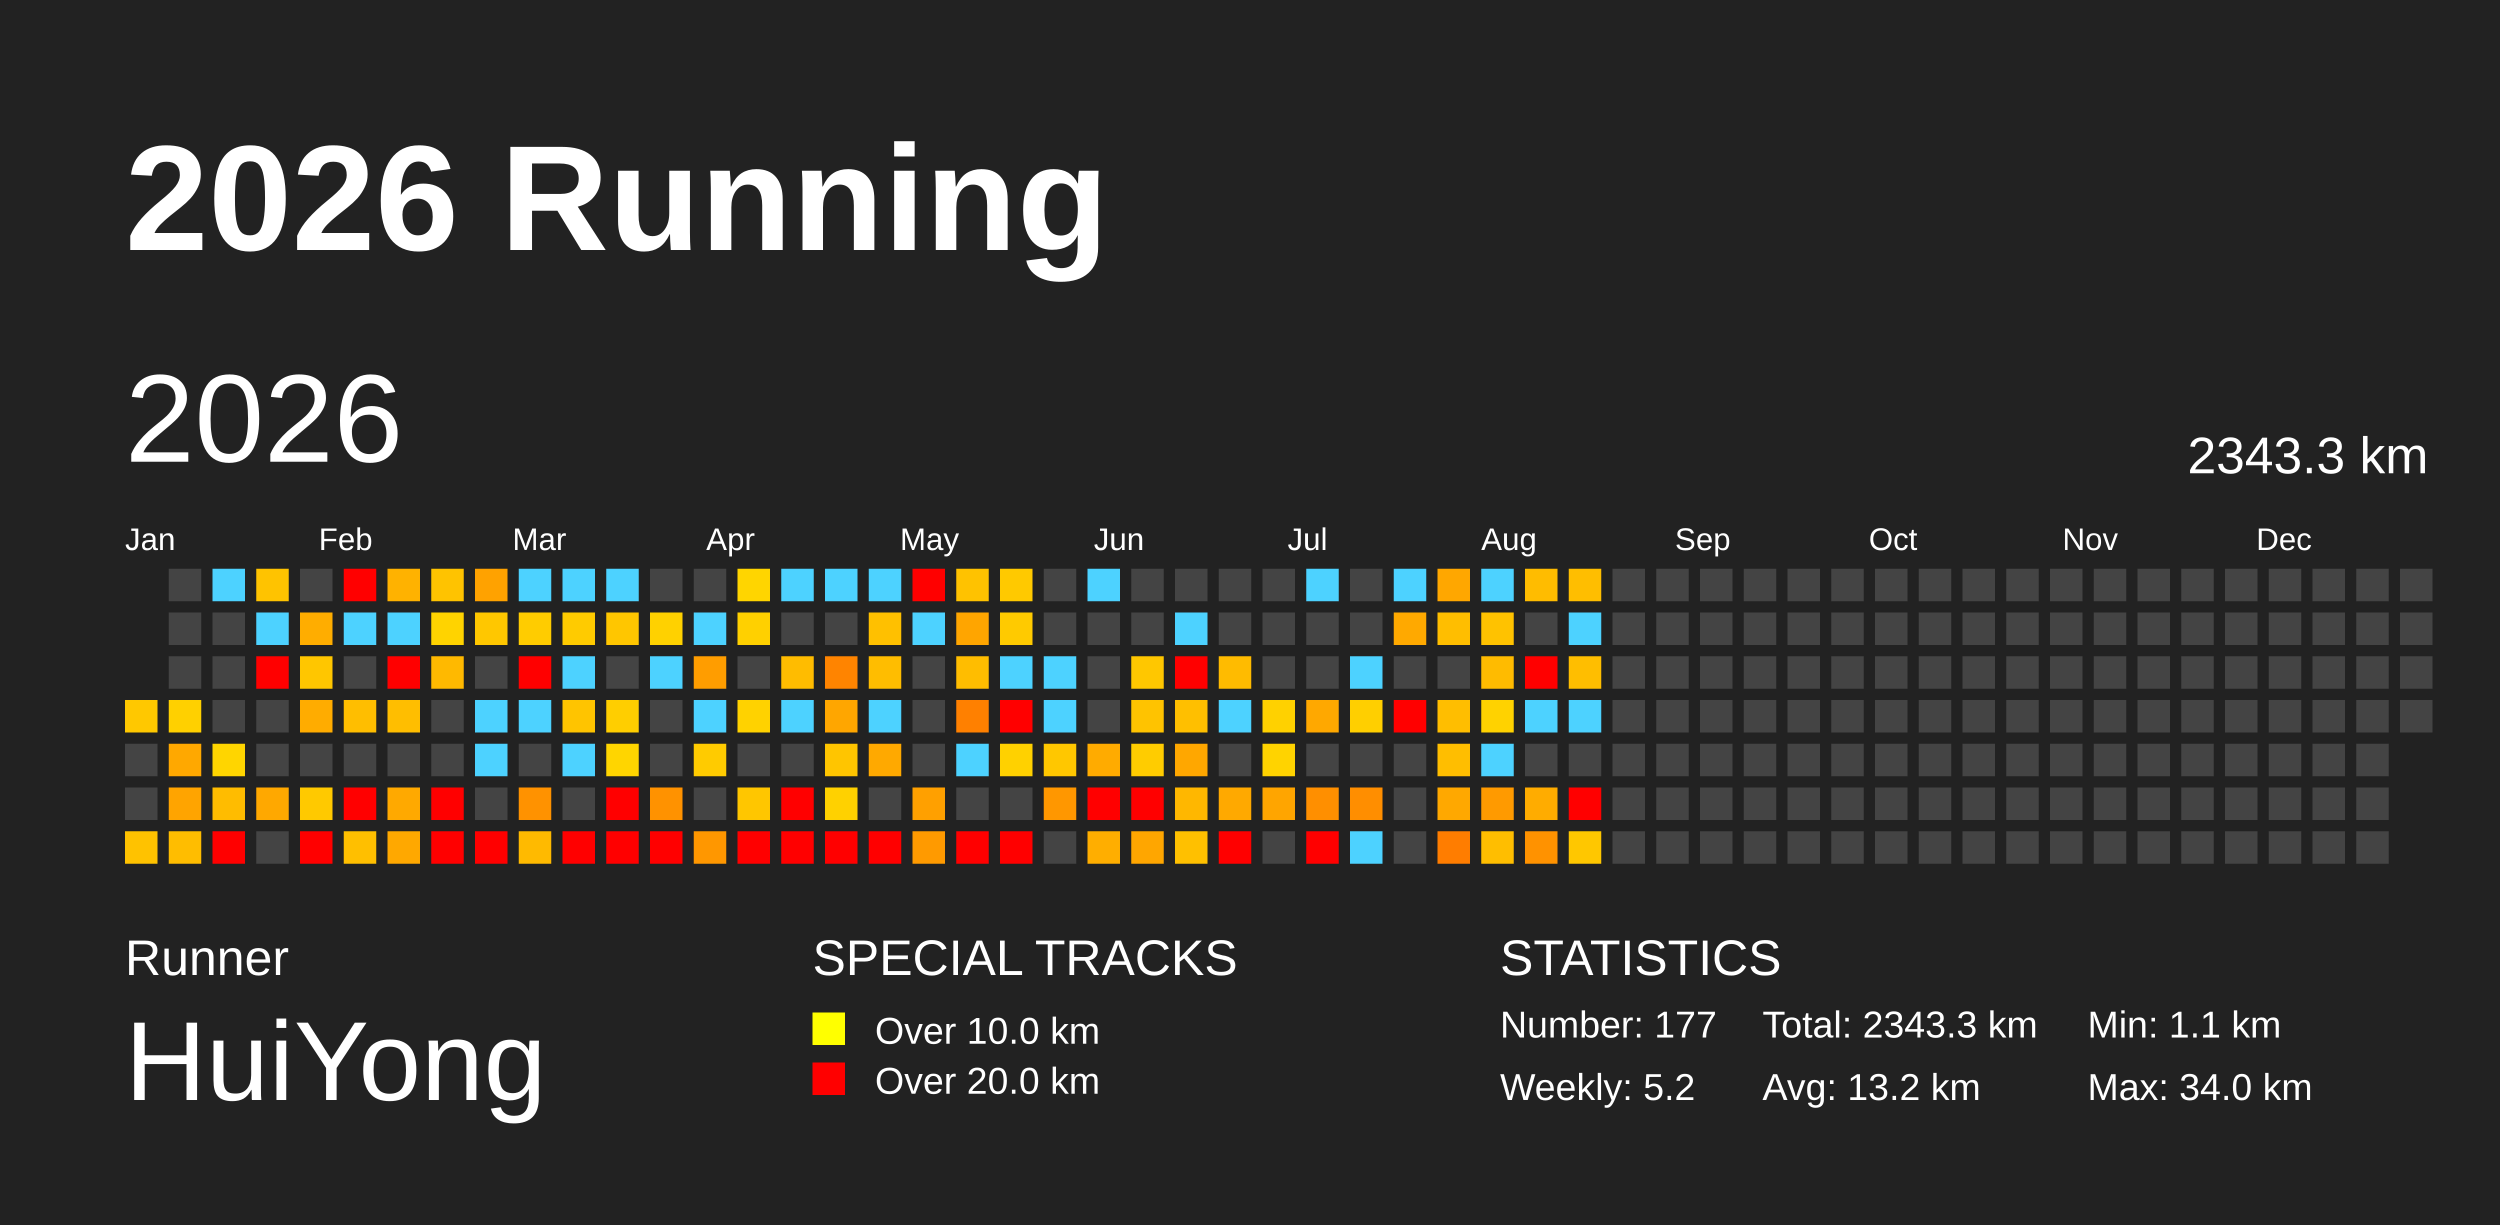
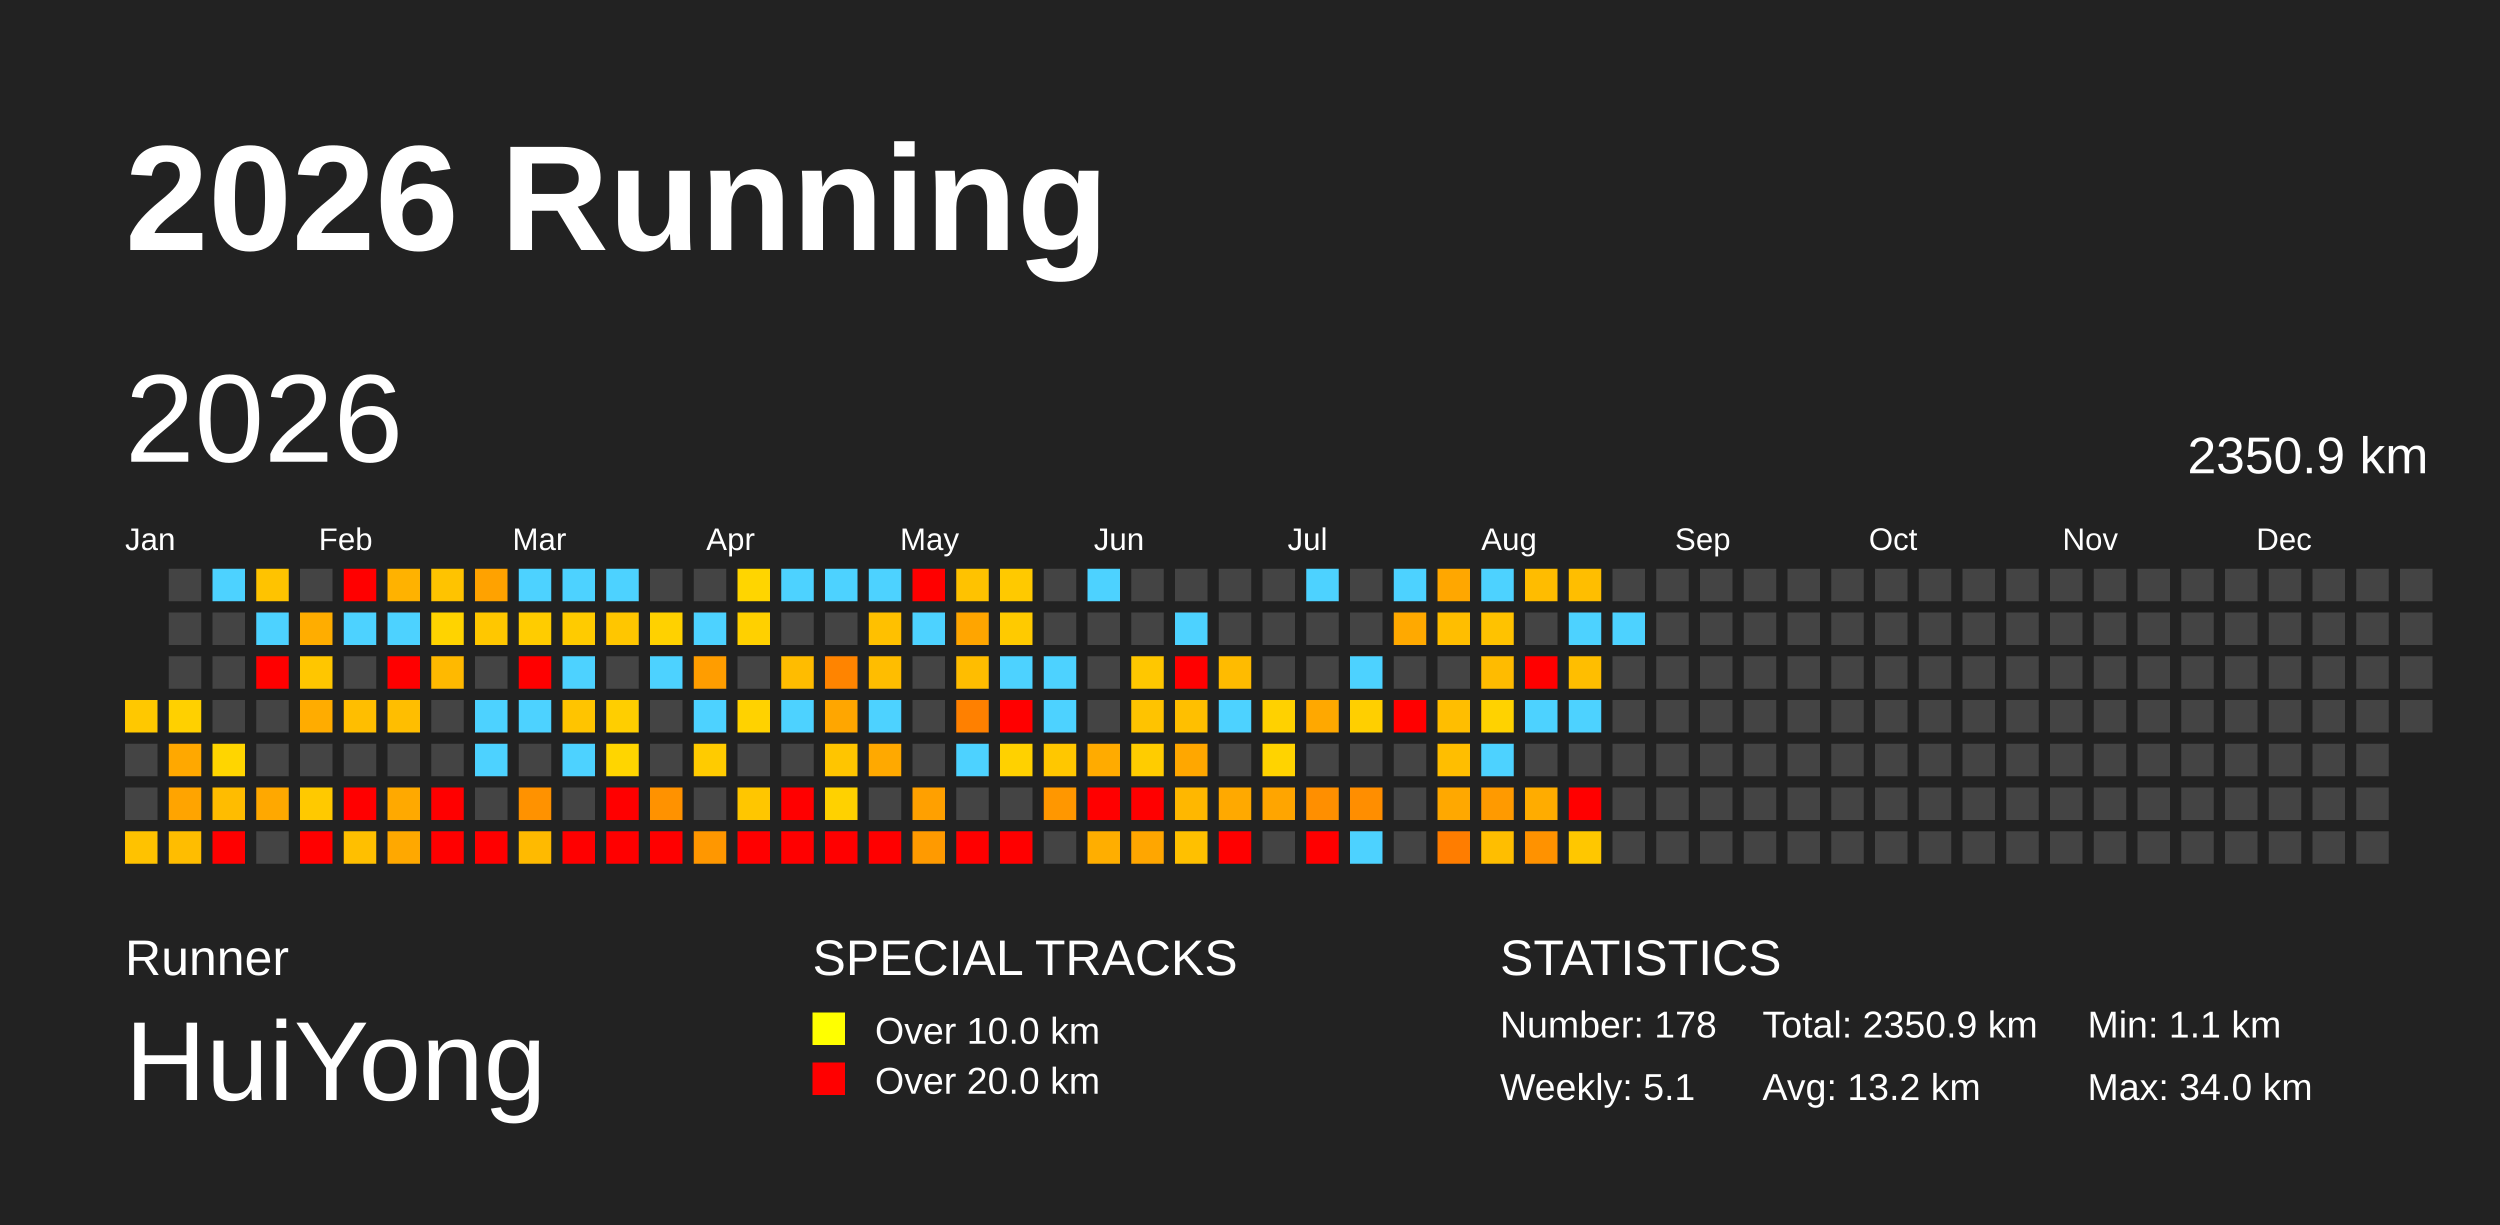
<svg xmlns="http://www.w3.org/2000/svg" baseProfile="full" height="98mm" version="1.1" viewBox="0,0,200,98" width="200mm">
  <defs />
  <rect fill="#222222" height="98" width="200" x="0" y="0" />
  <text fill="#FFFFFF" style="font-size:12px; font-family:Arial; font-weight:bold;" x="10" y="20">2026 Running</text>
  <text fill="#FFFFFF" style="font-size:4px; font-family:Arial" x="10" y="78">Runner</text>
  <text fill="#FFFFFF" style="font-size:9px; font-family:Arial" x="10" y="88">HuiYong</text>
  <text fill="#FFFFFF" style="font-size:4px; font-family:Arial" x="65" y="78">SPECIAL TRACKS</text>
  <rect fill="yellow" height="2.6" width="2.6" x="65" y="81" />
  <text fill="#FFFFFF" style="font-size:3px; font-family:Arial" x="70" y="83.5">Over 10.0 km</text>
  <rect fill="red" height="2.6" width="2.6" x="65" y="85" />
  <text fill="#FFFFFF" style="font-size:3px; font-family:Arial" x="70" y="87.5">Over 20.0 km</text>
  <text fill="#FFFFFF" style="font-size:4px; font-family:Arial" x="120" y="78">STATISTICS</text>
-   <text fill="#FFFFFF" style="font-size:3px; font-family:Arial" x="120" y="83">Number: 177</text>
-   <text fill="#FFFFFF" style="font-size:3px; font-family:Arial" x="120" y="88">Weekly: 5.2</text>
-   <text fill="#FFFFFF" style="font-size:3px; font-family:Arial" x="141" y="83">Total: 2343.3 km</text>
+   <text fill="#FFFFFF" style="font-size:3px; font-family:Arial" x="120" y="83">Number: 178</text>
+   <text fill="#FFFFFF" style="font-size:3px; font-family:Arial" x="120" y="88">Weekly: 5.1</text>
+   <text fill="#FFFFFF" style="font-size:3px; font-family:Arial" x="141" y="83">Total: 2350.9 km</text>
  <text fill="#FFFFFF" style="font-size:3px; font-family:Arial" x="141" y="88">Avg: 13.2 km</text>
  <text fill="#FFFFFF" style="font-size:3px; font-family:Arial" x="167" y="83">Min: 1.1 km</text>
  <text fill="#FFFFFF" style="font-size:3px; font-family:Arial" x="167" y="88">Max: 34.0 km</text>
  <text dominant-baseline="hanging" fill="#FFFFFF" style="font-size:10.0px; font-family:Arial;" x="10" y="30">2026</text>
-   <text dominant-baseline="hanging" fill="#FFFFFF" style="font-size:4.125px; font-family:Arial;" x="175" y="35">2343.3 km</text>
+   <text dominant-baseline="hanging" fill="#FFFFFF" style="font-size:4.125px; font-family:Arial;" x="175" y="35">2350.9 km</text>
  <text fill="#FFFFFF" style="font-size:2.5px; font-family:Arial" x="10.0" y="44">Jan</text>
  <text fill="#FFFFFF" style="font-size:2.5px; font-family:Arial" x="25.5" y="44">Feb</text>
  <text fill="#FFFFFF" style="font-size:2.5px; font-family:Arial" x="41.0" y="44">Mar</text>
  <text fill="#FFFFFF" style="font-size:2.5px; font-family:Arial" x="56.5" y="44">Apr</text>
  <text fill="#FFFFFF" style="font-size:2.5px; font-family:Arial" x="72.0" y="44">May</text>
  <text fill="#FFFFFF" style="font-size:2.5px; font-family:Arial" x="87.5" y="44">Jun</text>
  <text fill="#FFFFFF" style="font-size:2.5px; font-family:Arial" x="103.0" y="44">Jul</text>
  <text fill="#FFFFFF" style="font-size:2.5px; font-family:Arial" x="118.5" y="44">Aug</text>
  <text fill="#FFFFFF" style="font-size:2.5px; font-family:Arial" x="134.0" y="44">Sep</text>
  <text fill="#FFFFFF" style="font-size:2.5px; font-family:Arial" x="149.5" y="44">Oct</text>
  <text fill="#FFFFFF" style="font-size:2.5px; font-family:Arial" x="165.0" y="44">Nov</text>
  <text fill="#FFFFFF" style="font-size:2.5px; font-family:Arial" x="180.5" y="44">Dec</text>
  <rect fill="#ffc800" height="2.6" width="2.6" x="10.0" y="56.0" />
  <rect fill="#444444" height="2.6" width="2.6" x="10.0" y="59.5" />
  <rect fill="#444444" height="2.6" width="2.6" x="10.0" y="63.0" />
  <rect fill="#ffc200" height="2.6" width="2.6" x="10.0" y="66.5" />
  <rect fill="#444444" height="2.6" width="2.6" x="13.5" y="45.5" />
  <rect fill="#444444" height="2.6" width="2.6" x="13.5" y="49.0" />
  <rect fill="#444444" height="2.6" width="2.6" x="13.5" y="52.5" />
  <rect fill="#ffd000" height="2.6" width="2.6" x="13.5" y="56.0" />
  <rect fill="#ffa800" height="2.6" width="2.6" x="13.5" y="59.5" />
  <rect fill="#ffa400" height="2.6" width="2.6" x="13.5" y="63.0" />
  <rect fill="#ffbd00" height="2.6" width="2.6" x="13.5" y="66.5" />
  <rect fill="#4dd2ff" height="2.6" width="2.6" x="17.0" y="45.5" />
  <rect fill="#444444" height="2.6" width="2.6" x="17.0" y="49.0" />
  <rect fill="#444444" height="2.6" width="2.6" x="17.0" y="52.5" />
  <rect fill="#444444" height="2.6" width="2.6" x="17.0" y="56.0" />
  <rect fill="#ffd500" height="2.6" width="2.6" x="17.0" y="59.5" />
  <rect fill="#ffbc00" height="2.6" width="2.6" x="17.0" y="63.0" />
  <rect fill="red" height="2.6" width="2.6" x="17.0" y="66.5" />
  <rect fill="#ffc300" height="2.6" width="2.6" x="20.5" y="45.5" />
  <rect fill="#4dd2ff" height="2.6" width="2.6" x="20.5" y="49.0" />
  <rect fill="red" height="2.6" width="2.6" x="20.5" y="52.5" />
  <rect fill="#444444" height="2.6" width="2.6" x="20.5" y="56.0" />
  <rect fill="#444444" height="2.6" width="2.6" x="20.5" y="59.5" />
  <rect fill="#ffa800" height="2.6" width="2.6" x="20.5" y="63.0" />
  <rect fill="#444444" height="2.6" width="2.6" x="20.5" y="66.5" />
  <rect fill="#444444" height="2.6" width="2.6" x="24.0" y="45.5" />
  <rect fill="#ffad00" height="2.6" width="2.6" x="24.0" y="49.0" />
  <rect fill="#ffc600" height="2.6" width="2.6" x="24.0" y="52.5" />
  <rect fill="#ffac00" height="2.6" width="2.6" x="24.0" y="56.0" />
  <rect fill="#444444" height="2.6" width="2.6" x="24.0" y="59.5" />
  <rect fill="#ffc900" height="2.6" width="2.6" x="24.0" y="63.0" />
  <rect fill="red" height="2.6" width="2.6" x="24.0" y="66.5" />
  <rect fill="red" height="2.6" width="2.6" x="27.5" y="45.5" />
  <rect fill="#4dd2ff" height="2.6" width="2.6" x="27.5" y="49.0" />
  <rect fill="#444444" height="2.6" width="2.6" x="27.5" y="52.5" />
  <rect fill="#ffbe00" height="2.6" width="2.6" x="27.5" y="56.0" />
  <rect fill="#444444" height="2.6" width="2.6" x="27.5" y="59.5" />
  <rect fill="red" height="2.6" width="2.6" x="27.5" y="63.0" />
  <rect fill="#ffbf00" height="2.6" width="2.6" x="27.5" y="66.5" />
  <rect fill="#ffb200" height="2.6" width="2.6" x="31.0" y="45.5" />
  <rect fill="#4dd2ff" height="2.6" width="2.6" x="31.0" y="49.0" />
  <rect fill="red" height="2.6" width="2.6" x="31.0" y="52.5" />
  <rect fill="#ffbe00" height="2.6" width="2.6" x="31.0" y="56.0" />
  <rect fill="#444444" height="2.6" width="2.6" x="31.0" y="59.5" />
  <rect fill="#ffa900" height="2.6" width="2.6" x="31.0" y="63.0" />
  <rect fill="#ffa800" height="2.6" width="2.6" x="31.0" y="66.5" />
  <rect fill="#ffc300" height="2.6" width="2.6" x="34.5" y="45.5" />
  <rect fill="#ffd300" height="2.6" width="2.6" x="34.5" y="49.0" />
  <rect fill="#ffb900" height="2.6" width="2.6" x="34.5" y="52.5" />
  <rect fill="#444444" height="2.6" width="2.6" x="34.5" y="56.0" />
  <rect fill="#444444" height="2.6" width="2.6" x="34.5" y="59.5" />
  <rect fill="red" height="2.6" width="2.6" x="34.5" y="63.0" />
  <rect fill="red" height="2.6" width="2.6" x="34.5" y="66.5" />
  <rect fill="#ffa200" height="2.6" width="2.6" x="38.0" y="45.5" />
  <rect fill="#ffc700" height="2.6" width="2.6" x="38.0" y="49.0" />
  <rect fill="#444444" height="2.6" width="2.6" x="38.0" y="52.5" />
  <rect fill="#4dd2ff" height="2.6" width="2.6" x="38.0" y="56.0" />
  <rect fill="#4dd2ff" height="2.6" width="2.6" x="38.0" y="59.5" />
  <rect fill="#444444" height="2.6" width="2.6" x="38.0" y="63.0" />
  <rect fill="red" height="2.6" width="2.6" x="38.0" y="66.5" />
  <rect fill="#4dd2ff" height="2.6" width="2.6" x="41.5" y="45.5" />
  <rect fill="#ffcc00" height="2.6" width="2.6" x="41.5" y="49.0" />
  <rect fill="red" height="2.6" width="2.6" x="41.5" y="52.5" />
  <rect fill="#4dd2ff" height="2.6" width="2.6" x="41.5" y="56.0" />
  <rect fill="#444444" height="2.6" width="2.6" x="41.5" y="59.5" />
  <rect fill="#ff9200" height="2.6" width="2.6" x="41.5" y="63.0" />
  <rect fill="#ffba00" height="2.6" width="2.6" x="41.5" y="66.5" />
  <rect fill="#4dd2ff" height="2.6" width="2.6" x="45.0" y="45.5" />
  <rect fill="#ffcb00" height="2.6" width="2.6" x="45.0" y="49.0" />
  <rect fill="#4dd2ff" height="2.6" width="2.6" x="45.0" y="52.5" />
  <rect fill="#ffc400" height="2.6" width="2.6" x="45.0" y="56.0" />
  <rect fill="#4dd2ff" height="2.6" width="2.6" x="45.0" y="59.5" />
  <rect fill="#444444" height="2.6" width="2.6" x="45.0" y="63.0" />
  <rect fill="red" height="2.6" width="2.6" x="45.0" y="66.5" />
  <rect fill="#4dd2ff" height="2.6" width="2.6" x="48.5" y="45.5" />
  <rect fill="#ffc600" height="2.6" width="2.6" x="48.5" y="49.0" />
  <rect fill="#444444" height="2.6" width="2.6" x="48.5" y="52.5" />
  <rect fill="#ffce00" height="2.6" width="2.6" x="48.5" y="56.0" />
  <rect fill="#ffd500" height="2.6" width="2.6" x="48.5" y="59.5" />
  <rect fill="red" height="2.6" width="2.6" x="48.5" y="63.0" />
  <rect fill="red" height="2.6" width="2.6" x="48.5" y="66.5" />
  <rect fill="#444444" height="2.6" width="2.6" x="52.0" y="45.5" />
  <rect fill="#ffd100" height="2.6" width="2.6" x="52.0" y="49.0" />
  <rect fill="#4dd2ff" height="2.6" width="2.6" x="52.0" y="52.5" />
  <rect fill="#444444" height="2.6" width="2.6" x="52.0" y="56.0" />
  <rect fill="#444444" height="2.6" width="2.6" x="52.0" y="59.5" />
  <rect fill="#ff9200" height="2.6" width="2.6" x="52.0" y="63.0" />
  <rect fill="red" height="2.6" width="2.6" x="52.0" y="66.5" />
  <rect fill="#444444" height="2.6" width="2.6" x="55.5" y="45.5" />
  <rect fill="#4dd2ff" height="2.6" width="2.6" x="55.5" y="49.0" />
  <rect fill="#ff9d00" height="2.6" width="2.6" x="55.5" y="52.5" />
  <rect fill="#4dd2ff" height="2.6" width="2.6" x="55.5" y="56.0" />
  <rect fill="#ffcb00" height="2.6" width="2.6" x="55.5" y="59.5" />
  <rect fill="#444444" height="2.6" width="2.6" x="55.5" y="63.0" />
  <rect fill="#ff9700" height="2.6" width="2.6" x="55.5" y="66.5" />
  <rect fill="#ffd500" height="2.6" width="2.6" x="59.0" y="45.5" />
  <rect fill="#ffd000" height="2.6" width="2.6" x="59.0" y="49.0" />
  <rect fill="#444444" height="2.6" width="2.6" x="59.0" y="52.5" />
  <rect fill="#ffd200" height="2.6" width="2.6" x="59.0" y="56.0" />
  <rect fill="#444444" height="2.6" width="2.6" x="59.0" y="59.5" />
  <rect fill="#ffc600" height="2.6" width="2.6" x="59.0" y="63.0" />
  <rect fill="red" height="2.6" width="2.6" x="59.0" y="66.5" />
  <rect fill="#4dd2ff" height="2.6" width="2.6" x="62.5" y="45.5" />
  <rect fill="#444444" height="2.6" width="2.6" x="62.5" y="49.0" />
  <rect fill="#ffbc00" height="2.6" width="2.6" x="62.5" y="52.5" />
  <rect fill="#4dd2ff" height="2.6" width="2.6" x="62.5" y="56.0" />
  <rect fill="#444444" height="2.6" width="2.6" x="62.5" y="59.5" />
  <rect fill="red" height="2.6" width="2.6" x="62.5" y="63.0" />
  <rect fill="red" height="2.6" width="2.6" x="62.5" y="66.5" />
  <rect fill="#4dd2ff" height="2.6" width="2.6" x="66.0" y="45.5" />
  <rect fill="#444444" height="2.6" width="2.6" x="66.0" y="49.0" />
  <rect fill="#ff8400" height="2.6" width="2.6" x="66.0" y="52.5" />
  <rect fill="#ffa600" height="2.6" width="2.6" x="66.0" y="56.0" />
  <rect fill="#ffc500" height="2.6" width="2.6" x="66.0" y="59.5" />
  <rect fill="#ffd100" height="2.6" width="2.6" x="66.0" y="63.0" />
  <rect fill="red" height="2.6" width="2.6" x="66.0" y="66.5" />
  <rect fill="#4dd2ff" height="2.6" width="2.6" x="69.5" y="45.5" />
  <rect fill="#ffc000" height="2.6" width="2.6" x="69.5" y="49.0" />
  <rect fill="#ffbd00" height="2.6" width="2.6" x="69.5" y="52.5" />
  <rect fill="#4dd2ff" height="2.6" width="2.6" x="69.5" y="56.0" />
  <rect fill="#ffa900" height="2.6" width="2.6" x="69.5" y="59.5" />
  <rect fill="#444444" height="2.6" width="2.6" x="69.5" y="63.0" />
  <rect fill="red" height="2.6" width="2.6" x="69.5" y="66.5" />
  <rect fill="red" height="2.6" width="2.6" x="73.0" y="45.5" />
  <rect fill="#4dd2ff" height="2.6" width="2.6" x="73.0" y="49.0" />
  <rect fill="#444444" height="2.6" width="2.6" x="73.0" y="52.5" />
  <rect fill="#444444" height="2.6" width="2.6" x="73.0" y="56.0" />
  <rect fill="#444444" height="2.6" width="2.6" x="73.0" y="59.5" />
  <rect fill="#ffa000" height="2.6" width="2.6" x="73.0" y="63.0" />
  <rect fill="#ff9a00" height="2.6" width="2.6" x="73.0" y="66.5" />
  <rect fill="#ffc200" height="2.6" width="2.6" x="76.5" y="45.5" />
  <rect fill="#ffa500" height="2.6" width="2.6" x="76.5" y="49.0" />
  <rect fill="#ffbd00" height="2.6" width="2.6" x="76.5" y="52.5" />
  <rect fill="#ff8000" height="2.6" width="2.6" x="76.5" y="56.0" />
  <rect fill="#4dd2ff" height="2.6" width="2.6" x="76.5" y="59.5" />
  <rect fill="#444444" height="2.6" width="2.6" x="76.5" y="63.0" />
  <rect fill="red" height="2.6" width="2.6" x="76.5" y="66.5" />
  <rect fill="#ffc900" height="2.6" width="2.6" x="80.0" y="45.5" />
  <rect fill="#ffca00" height="2.6" width="2.6" x="80.0" y="49.0" />
  <rect fill="#4dd2ff" height="2.6" width="2.6" x="80.0" y="52.5" />
  <rect fill="red" height="2.6" width="2.6" x="80.0" y="56.0" />
  <rect fill="#ffd100" height="2.6" width="2.6" x="80.0" y="59.5" />
  <rect fill="#444444" height="2.6" width="2.6" x="80.0" y="63.0" />
  <rect fill="red" height="2.6" width="2.6" x="80.0" y="66.5" />
  <rect fill="#444444" height="2.6" width="2.6" x="83.5" y="45.5" />
  <rect fill="#444444" height="2.6" width="2.6" x="83.5" y="49.0" />
  <rect fill="#4dd2ff" height="2.6" width="2.6" x="83.5" y="52.5" />
  <rect fill="#4dd2ff" height="2.6" width="2.6" x="83.5" y="56.0" />
  <rect fill="#ffc700" height="2.6" width="2.6" x="83.5" y="59.5" />
  <rect fill="#ff9700" height="2.6" width="2.6" x="83.5" y="63.0" />
  <rect fill="#444444" height="2.6" width="2.6" x="83.5" y="66.5" />
  <rect fill="#4dd2ff" height="2.6" width="2.6" x="87.0" y="45.5" />
  <rect fill="#444444" height="2.6" width="2.6" x="87.0" y="49.0" />
  <rect fill="#444444" height="2.6" width="2.6" x="87.0" y="52.5" />
  <rect fill="#444444" height="2.6" width="2.6" x="87.0" y="56.0" />
  <rect fill="#ffab00" height="2.6" width="2.6" x="87.0" y="59.5" />
  <rect fill="red" height="2.6" width="2.6" x="87.0" y="63.0" />
  <rect fill="#ffae00" height="2.6" width="2.6" x="87.0" y="66.5" />
  <rect fill="#444444" height="2.6" width="2.6" x="90.5" y="45.5" />
  <rect fill="#444444" height="2.6" width="2.6" x="90.5" y="49.0" />
  <rect fill="#ffc700" height="2.6" width="2.6" x="90.5" y="52.5" />
  <rect fill="#ffc300" height="2.6" width="2.6" x="90.5" y="56.0" />
  <rect fill="#ffcc00" height="2.6" width="2.6" x="90.5" y="59.5" />
  <rect fill="red" height="2.6" width="2.6" x="90.5" y="63.0" />
  <rect fill="#ffa600" height="2.6" width="2.6" x="90.5" y="66.5" />
  <rect fill="#444444" height="2.6" width="2.6" x="94.0" y="45.5" />
  <rect fill="#4dd2ff" height="2.6" width="2.6" x="94.0" y="49.0" />
  <rect fill="red" height="2.6" width="2.6" x="94.0" y="52.5" />
  <rect fill="#ffbf00" height="2.6" width="2.6" x="94.0" y="56.0" />
  <rect fill="#ffa700" height="2.6" width="2.6" x="94.0" y="59.5" />
  <rect fill="#ffb700" height="2.6" width="2.6" x="94.0" y="63.0" />
  <rect fill="#ffc000" height="2.6" width="2.6" x="94.0" y="66.5" />
  <rect fill="#444444" height="2.6" width="2.6" x="97.5" y="45.5" />
  <rect fill="#444444" height="2.6" width="2.6" x="97.5" y="49.0" />
  <rect fill="#ffbb00" height="2.6" width="2.6" x="97.5" y="52.5" />
  <rect fill="#4dd2ff" height="2.6" width="2.6" x="97.5" y="56.0" />
  <rect fill="#444444" height="2.6" width="2.6" x="97.5" y="59.5" />
  <rect fill="#ffa900" height="2.6" width="2.6" x="97.5" y="63.0" />
  <rect fill="red" height="2.6" width="2.6" x="97.5" y="66.5" />
  <rect fill="#444444" height="2.6" width="2.6" x="101.0" y="45.5" />
  <rect fill="#444444" height="2.6" width="2.6" x="101.0" y="49.0" />
  <rect fill="#444444" height="2.6" width="2.6" x="101.0" y="52.5" />
  <rect fill="#ffd100" height="2.6" width="2.6" x="101.0" y="56.0" />
  <rect fill="#ffd300" height="2.6" width="2.6" x="101.0" y="59.5" />
  <rect fill="#ffa500" height="2.6" width="2.6" x="101.0" y="63.0" />
  <rect fill="#444444" height="2.6" width="2.6" x="101.0" y="66.5" />
  <rect fill="#4dd2ff" height="2.6" width="2.6" x="104.5" y="45.5" />
  <rect fill="#444444" height="2.6" width="2.6" x="104.5" y="49.0" />
  <rect fill="#444444" height="2.6" width="2.6" x="104.5" y="52.5" />
  <rect fill="#ffa800" height="2.6" width="2.6" x="104.5" y="56.0" />
  <rect fill="#444444" height="2.6" width="2.6" x="104.5" y="59.5" />
  <rect fill="#ff8f00" height="2.6" width="2.6" x="104.5" y="63.0" />
  <rect fill="red" height="2.6" width="2.6" x="104.5" y="66.5" />
  <rect fill="#444444" height="2.6" width="2.6" x="108.0" y="45.5" />
  <rect fill="#444444" height="2.6" width="2.6" x="108.0" y="49.0" />
  <rect fill="#4dd2ff" height="2.6" width="2.6" x="108.0" y="52.5" />
  <rect fill="#ffcf00" height="2.6" width="2.6" x="108.0" y="56.0" />
  <rect fill="#444444" height="2.6" width="2.6" x="108.0" y="59.5" />
  <rect fill="#ff8e00" height="2.6" width="2.6" x="108.0" y="63.0" />
  <rect fill="#4dd2ff" height="2.6" width="2.6" x="108.0" y="66.5" />
  <rect fill="#4dd2ff" height="2.6" width="2.6" x="111.5" y="45.5" />
  <rect fill="#ffa900" height="2.6" width="2.6" x="111.5" y="49.0" />
  <rect fill="#444444" height="2.6" width="2.6" x="111.5" y="52.5" />
  <rect fill="red" height="2.6" width="2.6" x="111.5" y="56.0" />
  <rect fill="#444444" height="2.6" width="2.6" x="111.5" y="59.5" />
  <rect fill="#444444" height="2.6" width="2.6" x="111.5" y="63.0" />
  <rect fill="#444444" height="2.6" width="2.6" x="111.5" y="66.5" />
  <rect fill="#ffa700" height="2.6" width="2.6" x="115.0" y="45.5" />
  <rect fill="#ffbe00" height="2.6" width="2.6" x="115.0" y="49.0" />
  <rect fill="#444444" height="2.6" width="2.6" x="115.0" y="52.5" />
  <rect fill="#ffbe00" height="2.6" width="2.6" x="115.0" y="56.0" />
  <rect fill="#ffbe00" height="2.6" width="2.6" x="115.0" y="59.5" />
  <rect fill="#ffa800" height="2.6" width="2.6" x="115.0" y="63.0" />
  <rect fill="#ff7d00" height="2.6" width="2.6" x="115.0" y="66.5" />
  <rect fill="#4dd2ff" height="2.6" width="2.6" x="118.5" y="45.5" />
  <rect fill="#ffc200" height="2.6" width="2.6" x="118.5" y="49.0" />
  <rect fill="#ffbb00" height="2.6" width="2.6" x="118.5" y="52.5" />
  <rect fill="#ffd200" height="2.6" width="2.6" x="118.5" y="56.0" />
  <rect fill="#4dd2ff" height="2.6" width="2.6" x="118.5" y="59.5" />
  <rect fill="#ff9a00" height="2.6" width="2.6" x="118.5" y="63.0" />
  <rect fill="#ffbe00" height="2.6" width="2.6" x="118.5" y="66.5" />
  <rect fill="#ffbc00" height="2.6" width="2.6" x="122.0" y="45.5" />
  <rect fill="#444444" height="2.6" width="2.6" x="122.0" y="49.0" />
  <rect fill="red" height="2.6" width="2.6" x="122.0" y="52.5" />
  <rect fill="#4dd2ff" height="2.6" width="2.6" x="122.0" y="56.0" />
  <rect fill="#444444" height="2.6" width="2.6" x="122.0" y="59.5" />
  <rect fill="#ffac00" height="2.6" width="2.6" x="122.0" y="63.0" />
  <rect fill="#ff9200" height="2.6" width="2.6" x="122.0" y="66.5" />
  <rect fill="#ffbe00" height="2.6" width="2.6" x="125.5" y="45.5" />
  <rect fill="#4dd2ff" height="2.6" width="2.6" x="125.5" y="49.0" />
  <rect fill="#ffbe00" height="2.6" width="2.6" x="125.5" y="52.5" />
  <rect fill="#4dd2ff" height="2.6" width="2.6" x="125.5" y="56.0" />
  <rect fill="#444444" height="2.6" width="2.6" x="125.5" y="59.5" />
  <rect fill="red" height="2.6" width="2.6" x="125.5" y="63.0" />
  <rect fill="#ffc700" height="2.6" width="2.6" x="125.5" y="66.5" />
  <rect fill="#444444" height="2.6" width="2.6" x="129.0" y="45.5" />
-   <rect fill="#444444" height="2.6" width="2.6" x="129.0" y="49.0" />
+   <rect fill="#4dd2ff" height="2.6" width="2.6" x="129.0" y="49.0" />
  <rect fill="#444444" height="2.6" width="2.6" x="129.0" y="52.5" />
  <rect fill="#444444" height="2.6" width="2.6" x="129.0" y="56.0" />
  <rect fill="#444444" height="2.6" width="2.6" x="129.0" y="59.5" />
  <rect fill="#444444" height="2.6" width="2.6" x="129.0" y="63.0" />
  <rect fill="#444444" height="2.6" width="2.6" x="129.0" y="66.5" />
  <rect fill="#444444" height="2.6" width="2.6" x="132.5" y="45.5" />
  <rect fill="#444444" height="2.6" width="2.6" x="132.5" y="49.0" />
  <rect fill="#444444" height="2.6" width="2.6" x="132.5" y="52.5" />
  <rect fill="#444444" height="2.6" width="2.6" x="132.5" y="56.0" />
  <rect fill="#444444" height="2.6" width="2.6" x="132.5" y="59.5" />
  <rect fill="#444444" height="2.6" width="2.6" x="132.5" y="63.0" />
  <rect fill="#444444" height="2.6" width="2.6" x="132.5" y="66.5" />
  <rect fill="#444444" height="2.6" width="2.6" x="136.0" y="45.5" />
  <rect fill="#444444" height="2.6" width="2.6" x="136.0" y="49.0" />
  <rect fill="#444444" height="2.6" width="2.6" x="136.0" y="52.5" />
  <rect fill="#444444" height="2.6" width="2.6" x="136.0" y="56.0" />
  <rect fill="#444444" height="2.6" width="2.6" x="136.0" y="59.5" />
  <rect fill="#444444" height="2.6" width="2.6" x="136.0" y="63.0" />
  <rect fill="#444444" height="2.6" width="2.6" x="136.0" y="66.5" />
  <rect fill="#444444" height="2.6" width="2.6" x="139.5" y="45.5" />
  <rect fill="#444444" height="2.6" width="2.6" x="139.5" y="49.0" />
  <rect fill="#444444" height="2.6" width="2.6" x="139.5" y="52.5" />
  <rect fill="#444444" height="2.6" width="2.6" x="139.5" y="56.0" />
  <rect fill="#444444" height="2.6" width="2.6" x="139.5" y="59.5" />
  <rect fill="#444444" height="2.6" width="2.6" x="139.5" y="63.0" />
  <rect fill="#444444" height="2.6" width="2.6" x="139.5" y="66.5" />
  <rect fill="#444444" height="2.6" width="2.6" x="143.0" y="45.5" />
  <rect fill="#444444" height="2.6" width="2.6" x="143.0" y="49.0" />
  <rect fill="#444444" height="2.6" width="2.6" x="143.0" y="52.5" />
  <rect fill="#444444" height="2.6" width="2.6" x="143.0" y="56.0" />
  <rect fill="#444444" height="2.6" width="2.6" x="143.0" y="59.5" />
  <rect fill="#444444" height="2.6" width="2.6" x="143.0" y="63.0" />
  <rect fill="#444444" height="2.6" width="2.6" x="143.0" y="66.5" />
  <rect fill="#444444" height="2.6" width="2.6" x="146.5" y="45.5" />
  <rect fill="#444444" height="2.6" width="2.6" x="146.5" y="49.0" />
  <rect fill="#444444" height="2.6" width="2.6" x="146.5" y="52.5" />
  <rect fill="#444444" height="2.6" width="2.6" x="146.5" y="56.0" />
  <rect fill="#444444" height="2.6" width="2.6" x="146.5" y="59.5" />
  <rect fill="#444444" height="2.6" width="2.6" x="146.5" y="63.0" />
  <rect fill="#444444" height="2.6" width="2.6" x="146.5" y="66.5" />
  <rect fill="#444444" height="2.6" width="2.6" x="150.0" y="45.5" />
  <rect fill="#444444" height="2.6" width="2.6" x="150.0" y="49.0" />
  <rect fill="#444444" height="2.6" width="2.6" x="150.0" y="52.5" />
  <rect fill="#444444" height="2.6" width="2.6" x="150.0" y="56.0" />
  <rect fill="#444444" height="2.6" width="2.6" x="150.0" y="59.5" />
  <rect fill="#444444" height="2.6" width="2.6" x="150.0" y="63.0" />
  <rect fill="#444444" height="2.6" width="2.6" x="150.0" y="66.5" />
  <rect fill="#444444" height="2.6" width="2.6" x="153.5" y="45.5" />
  <rect fill="#444444" height="2.6" width="2.6" x="153.5" y="49.0" />
  <rect fill="#444444" height="2.6" width="2.6" x="153.5" y="52.5" />
  <rect fill="#444444" height="2.6" width="2.6" x="153.5" y="56.0" />
  <rect fill="#444444" height="2.6" width="2.6" x="153.5" y="59.5" />
  <rect fill="#444444" height="2.6" width="2.6" x="153.5" y="63.0" />
  <rect fill="#444444" height="2.6" width="2.6" x="153.5" y="66.5" />
  <rect fill="#444444" height="2.6" width="2.6" x="157.0" y="45.5" />
  <rect fill="#444444" height="2.6" width="2.6" x="157.0" y="49.0" />
  <rect fill="#444444" height="2.6" width="2.6" x="157.0" y="52.5" />
  <rect fill="#444444" height="2.6" width="2.6" x="157.0" y="56.0" />
  <rect fill="#444444" height="2.6" width="2.6" x="157.0" y="59.5" />
  <rect fill="#444444" height="2.6" width="2.6" x="157.0" y="63.0" />
  <rect fill="#444444" height="2.6" width="2.6" x="157.0" y="66.5" />
  <rect fill="#444444" height="2.6" width="2.6" x="160.5" y="45.5" />
  <rect fill="#444444" height="2.6" width="2.6" x="160.5" y="49.0" />
  <rect fill="#444444" height="2.6" width="2.6" x="160.5" y="52.5" />
  <rect fill="#444444" height="2.6" width="2.6" x="160.5" y="56.0" />
  <rect fill="#444444" height="2.6" width="2.6" x="160.5" y="59.5" />
  <rect fill="#444444" height="2.6" width="2.6" x="160.5" y="63.0" />
  <rect fill="#444444" height="2.6" width="2.6" x="160.5" y="66.5" />
  <rect fill="#444444" height="2.6" width="2.6" x="164.0" y="45.5" />
  <rect fill="#444444" height="2.6" width="2.6" x="164.0" y="49.0" />
  <rect fill="#444444" height="2.6" width="2.6" x="164.0" y="52.5" />
  <rect fill="#444444" height="2.6" width="2.6" x="164.0" y="56.0" />
  <rect fill="#444444" height="2.6" width="2.6" x="164.0" y="59.5" />
  <rect fill="#444444" height="2.6" width="2.6" x="164.0" y="63.0" />
  <rect fill="#444444" height="2.6" width="2.6" x="164.0" y="66.5" />
  <rect fill="#444444" height="2.6" width="2.6" x="167.5" y="45.5" />
  <rect fill="#444444" height="2.6" width="2.6" x="167.5" y="49.0" />
  <rect fill="#444444" height="2.6" width="2.6" x="167.5" y="52.5" />
  <rect fill="#444444" height="2.6" width="2.6" x="167.5" y="56.0" />
  <rect fill="#444444" height="2.6" width="2.6" x="167.5" y="59.5" />
  <rect fill="#444444" height="2.6" width="2.6" x="167.5" y="63.0" />
  <rect fill="#444444" height="2.6" width="2.6" x="167.5" y="66.5" />
  <rect fill="#444444" height="2.6" width="2.6" x="171.0" y="45.5" />
  <rect fill="#444444" height="2.6" width="2.6" x="171.0" y="49.0" />
  <rect fill="#444444" height="2.6" width="2.6" x="171.0" y="52.5" />
  <rect fill="#444444" height="2.6" width="2.6" x="171.0" y="56.0" />
  <rect fill="#444444" height="2.6" width="2.6" x="171.0" y="59.5" />
  <rect fill="#444444" height="2.6" width="2.6" x="171.0" y="63.0" />
  <rect fill="#444444" height="2.6" width="2.6" x="171.0" y="66.5" />
  <rect fill="#444444" height="2.6" width="2.6" x="174.5" y="45.5" />
  <rect fill="#444444" height="2.6" width="2.6" x="174.5" y="49.0" />
  <rect fill="#444444" height="2.6" width="2.6" x="174.5" y="52.5" />
  <rect fill="#444444" height="2.6" width="2.6" x="174.5" y="56.0" />
  <rect fill="#444444" height="2.6" width="2.6" x="174.5" y="59.5" />
  <rect fill="#444444" height="2.6" width="2.6" x="174.5" y="63.0" />
  <rect fill="#444444" height="2.6" width="2.6" x="174.5" y="66.5" />
  <rect fill="#444444" height="2.6" width="2.6" x="178.0" y="45.5" />
  <rect fill="#444444" height="2.6" width="2.6" x="178.0" y="49.0" />
  <rect fill="#444444" height="2.6" width="2.6" x="178.0" y="52.5" />
  <rect fill="#444444" height="2.6" width="2.6" x="178.0" y="56.0" />
  <rect fill="#444444" height="2.6" width="2.6" x="178.0" y="59.5" />
  <rect fill="#444444" height="2.6" width="2.6" x="178.0" y="63.0" />
  <rect fill="#444444" height="2.6" width="2.6" x="178.0" y="66.5" />
  <rect fill="#444444" height="2.6" width="2.6" x="181.5" y="45.5" />
  <rect fill="#444444" height="2.6" width="2.6" x="181.5" y="49.0" />
  <rect fill="#444444" height="2.6" width="2.6" x="181.5" y="52.5" />
  <rect fill="#444444" height="2.6" width="2.6" x="181.5" y="56.0" />
  <rect fill="#444444" height="2.6" width="2.6" x="181.5" y="59.5" />
  <rect fill="#444444" height="2.6" width="2.6" x="181.5" y="63.0" />
  <rect fill="#444444" height="2.6" width="2.6" x="181.5" y="66.5" />
  <rect fill="#444444" height="2.6" width="2.6" x="185.0" y="45.5" />
  <rect fill="#444444" height="2.6" width="2.6" x="185.0" y="49.0" />
  <rect fill="#444444" height="2.6" width="2.6" x="185.0" y="52.5" />
  <rect fill="#444444" height="2.6" width="2.6" x="185.0" y="56.0" />
  <rect fill="#444444" height="2.6" width="2.6" x="185.0" y="59.5" />
  <rect fill="#444444" height="2.6" width="2.6" x="185.0" y="63.0" />
  <rect fill="#444444" height="2.6" width="2.6" x="185.0" y="66.5" />
  <rect fill="#444444" height="2.6" width="2.6" x="188.5" y="45.5" />
  <rect fill="#444444" height="2.6" width="2.6" x="188.5" y="49.0" />
  <rect fill="#444444" height="2.6" width="2.6" x="188.5" y="52.5" />
  <rect fill="#444444" height="2.6" width="2.6" x="188.5" y="56.0" />
  <rect fill="#444444" height="2.6" width="2.6" x="188.5" y="59.5" />
  <rect fill="#444444" height="2.6" width="2.6" x="188.5" y="63.0" />
  <rect fill="#444444" height="2.6" width="2.6" x="188.5" y="66.5" />
  <rect fill="#444444" height="2.6" width="2.6" x="192.0" y="45.5" />
  <rect fill="#444444" height="2.6" width="2.6" x="192.0" y="49.0" />
  <rect fill="#444444" height="2.6" width="2.6" x="192.0" y="52.5" />
  <rect fill="#444444" height="2.6" width="2.6" x="192.0" y="56.0" />
</svg>
